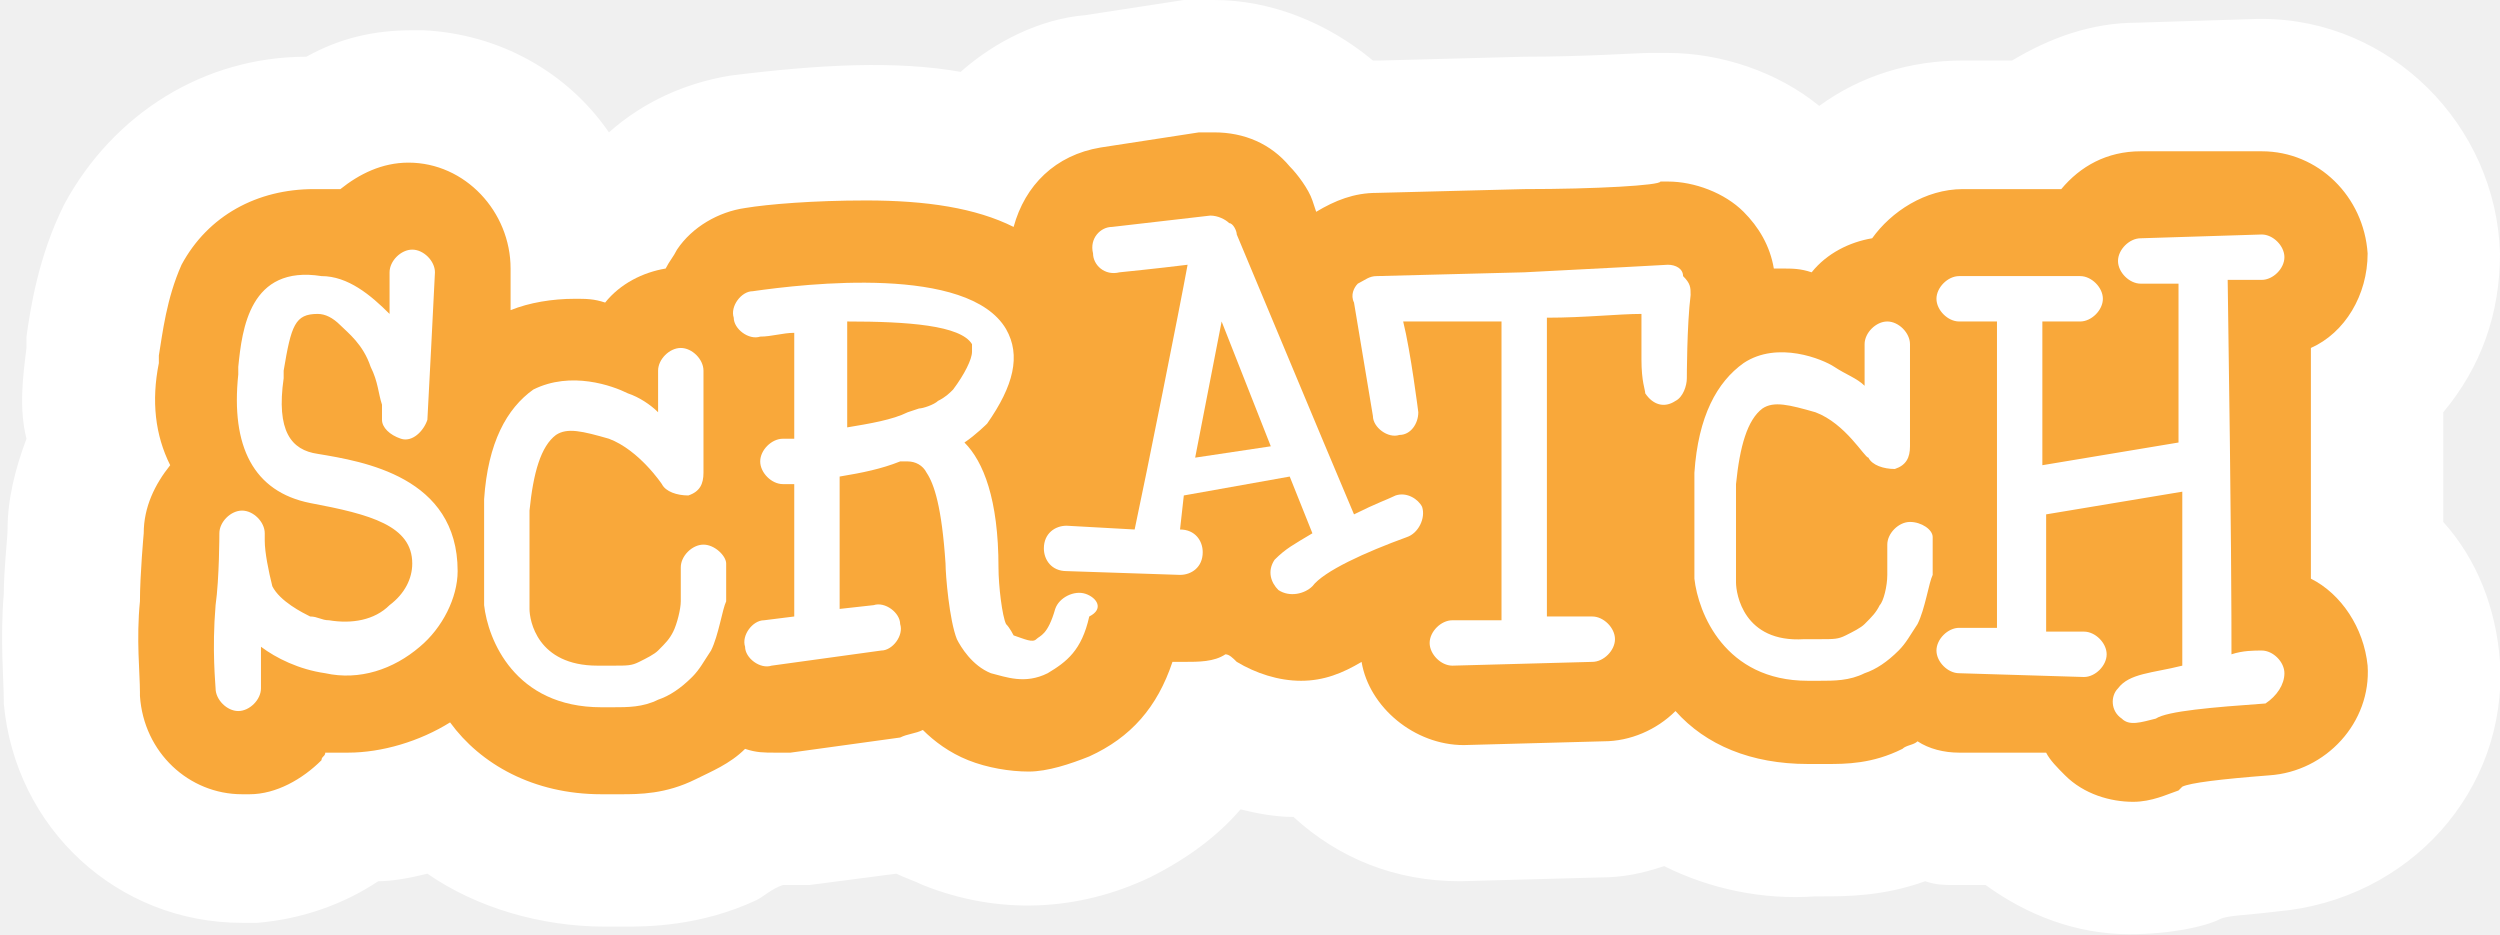
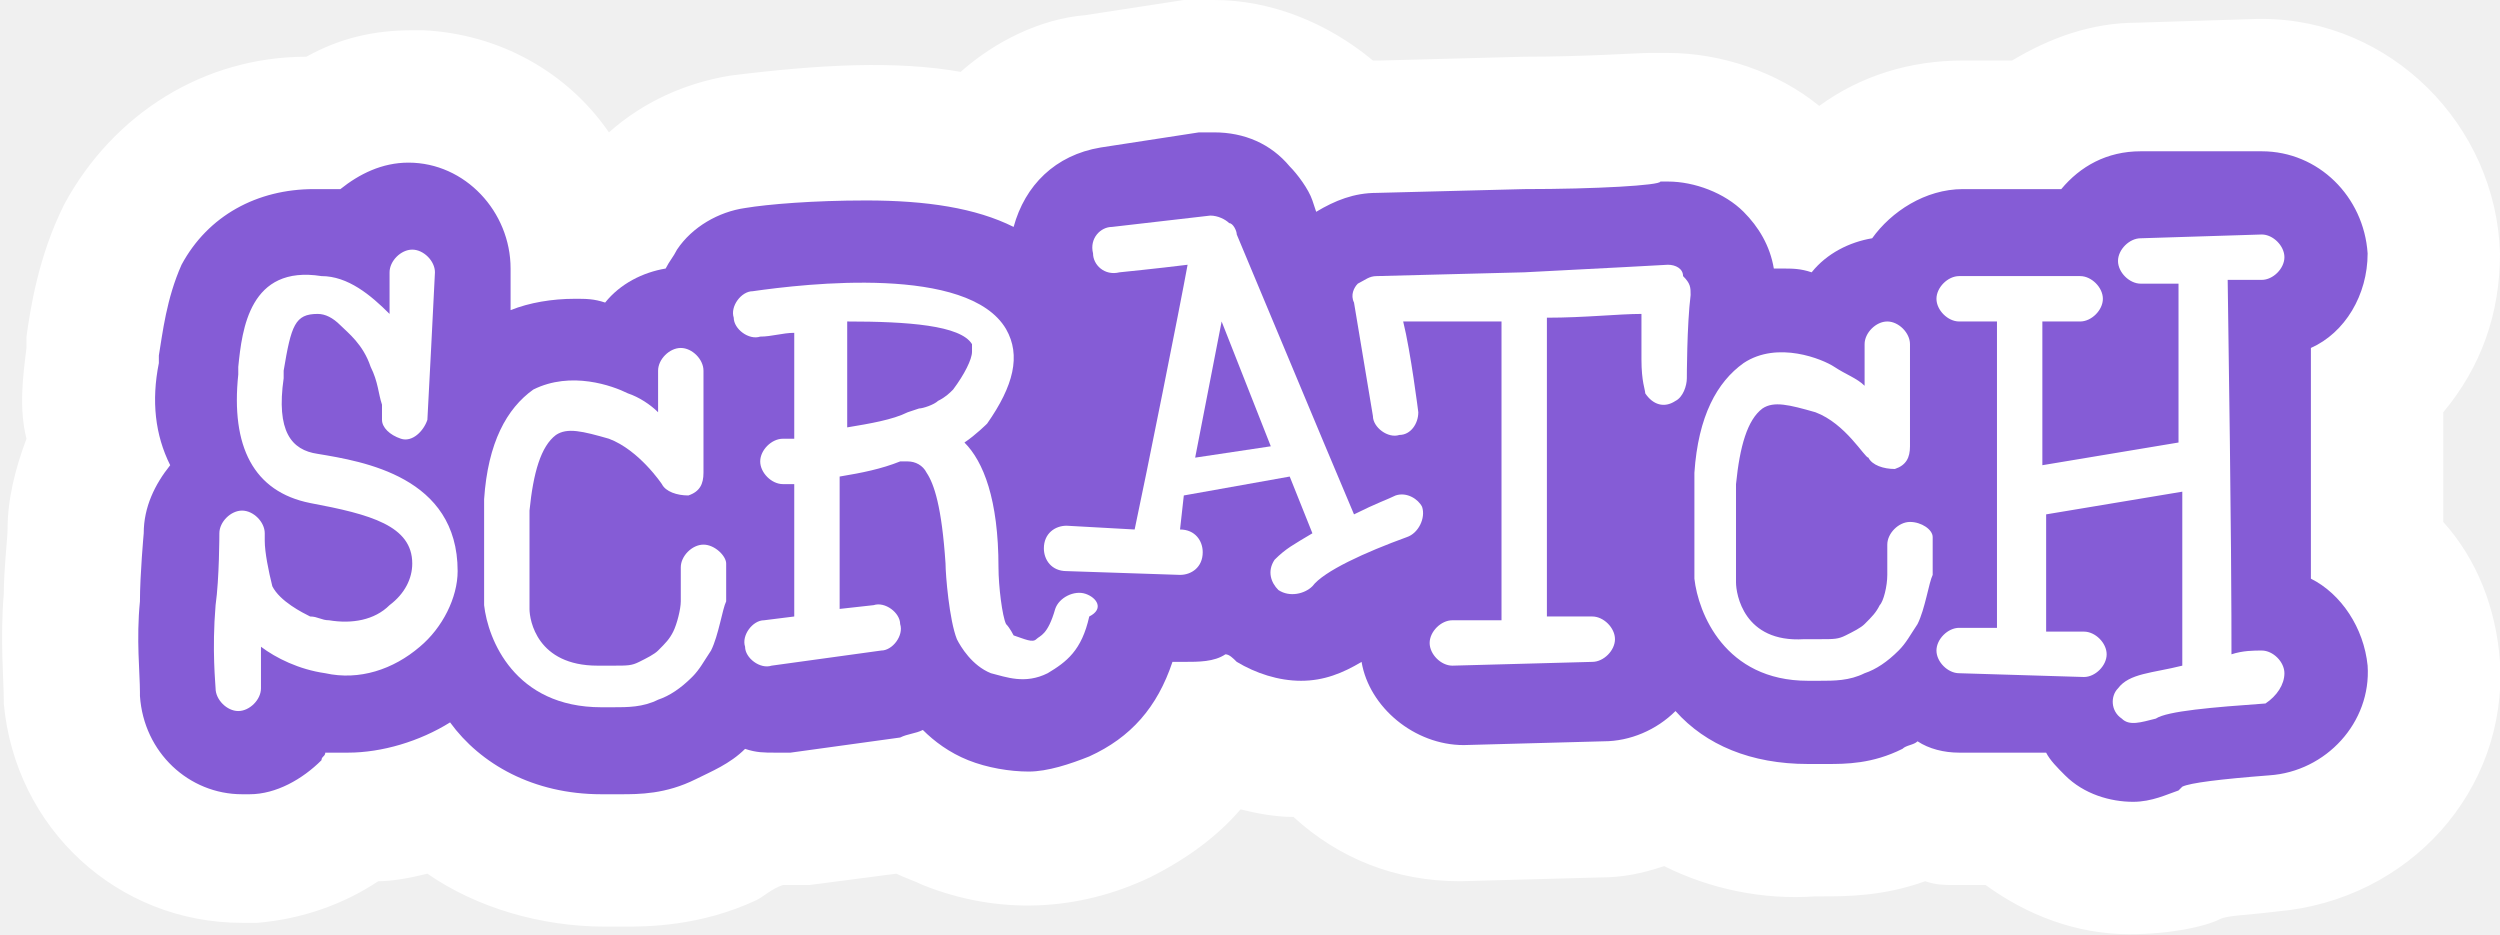
<svg xmlns="http://www.w3.org/2000/svg" id="Layer_1" viewBox="0 0 66.1 24.7">
-   <style>.st0{fill:#fff}.st1{fill:#f9a83a}</style>
+   <style>.st0{fill:#fff}.st1{fill:#855CD6}</style>
  <switch>
    <g>
      <g>
        <g>
          <path d="M60.2 24.1c-.8.1-1.3.1-1.5.2-.4.2-1.3.4-2.4.4-1.4 0-2.7-.5-3.8-1.3h-.8c-.3 0-.5 0-.8-.1-1.1.4-2.1.4-2.7.4H48c-1.4.1-2.8-.2-4-.8-.6.2-1.1.3-1.7.3l-3.7.1c-1.7 0-3.2-.6-4.4-1.7-.5 0-1-.1-1.4-.2-.6.7-1.4 1.3-2.4 1.8-1.9.9-4 1-6 .2-.2-.1-.5-.2-.7-.3l-2.3.3h-.7c-.3.1-.5.3-.7.4-1.5.7-2.9.7-3.5.7H16c-1.7 0-3.4-.5-4.7-1.4-.4.1-.9.2-1.3.2-.9.6-2 1-3.2 1.1h-.4c-3.3 0-6-2.5-6.3-5.8v-.1c0-.5-.1-1.6 0-2.8 0-.6.1-1.5.1-1.7 0-.8.2-1.6.5-2.4-.2-.8-.1-1.6 0-2.4v-.3c.1-.7.3-2.1 1-3.5C3 3 5.4 1.5 8.1 1.5 9 1 9.9.8 10.9.8h.3c2 .1 3.8 1.1 4.9 2.7.9-.8 2-1.3 3.2-1.5 2.4-.3 4.4-.4 6.1-.1.9-.8 2.1-1.4 3.3-1.5l2.6-.4h.8c1.5 0 3 .6 4.2 1.6h.2l3.8-.1c1.6 0 3-.1 3.3-.1h.5c1.4 0 2.9.5 4 1.4 1.1-.8 2.4-1.2 3.8-1.2h1.3c1-.6 2.1-1 3.3-1l3.2-.1h.1c3.4 0 6.2 2.8 6.3 6.2 0 1.6-.5 3-1.5 4.2v2.9c.9 1 1.4 2.3 1.5 3.7.2 3.4-2.4 6.3-5.9 6.6z" class="st0" />
        </g>
        <path d="M60 20.5c-1.3.1-2.1.2-2.3.3l-.1.1c-.3.1-.7.3-1.2.3-.6 0-1.3-.2-1.8-.7-.2-.2-.4-.4-.5-.6h-2.3c-.4 0-.8-.1-1.1-.3-.1.1-.3.1-.4.2-.8.4-1.5.4-2 .4h-.5c-1.5 0-2.7-.5-3.5-1.4-.5.5-1.2.8-1.9.8l-3.7.1c-1.3 0-2.5-1-2.7-2.2-.5.3-1 .5-1.6.5-.6 0-1.2-.2-1.7-.5-.1-.1-.2-.2-.3-.2-.3.2-.7.2-1.1.2H31c-.4 1.2-1.1 2-2.2 2.5-.5.2-1.1.4-1.6.4s-1.1-.1-1.6-.3c-.5-.2-.9-.5-1.2-.8-.2.1-.4.1-.6.2l-2.9.4h-.4c-.3 0-.5 0-.8-.1-.4.4-.9.6-1.3.8-.8.4-1.5.4-2 .4h-.5c-1.8 0-3.2-.8-4-1.9-.8.5-1.8.8-2.7.8h-.6c0 .1-.1.1-.1.2-.5.5-1.2.9-1.9.9h-.2c-1.4 0-2.6-1.1-2.7-2.6v-.1c0-.5-.1-1.4 0-2.4 0-.7.1-1.8.1-1.8 0-.7.3-1.3.7-1.8-.4-.8-.5-1.7-.3-2.7v-.2c.1-.6.2-1.5.6-2.4.7-1.3 2-2 3.5-2H9c.5-.4 1.1-.7 1.8-.7 1.5 0 2.7 1.3 2.7 2.8v1.1c.5-.2 1.1-.3 1.7-.3.3 0 .5 0 .8.1.4-.5 1-.8 1.6-.9.1-.2.2-.3.3-.5.4-.6 1.1-1 1.8-1.1.6-.1 1.8-.2 3.2-.2 1.6 0 2.9.2 3.9.7.3-1.1 1.1-1.9 2.3-2.1l2.6-.4h.4c.8 0 1.5.3 2 .9.2.2.5.6.6.9l.1.3c.5-.3 1-.5 1.6-.5l3.9-.1c1.9 0 3.6-.1 3.6-.2h.2c.7 0 1.5.3 2 .8.4.4.7.9.8 1.5h.2c.3 0 .5 0 .8.1.4-.5 1-.8 1.6-.9.5-.7 1.4-1.3 2.4-1.3h2.6c.5-.6 1.2-1 2.1-1h3.2c1.5 0 2.7 1.2 2.8 2.7 0 1.1-.6 2.1-1.5 2.5v6.1c.8.4 1.4 1.3 1.5 2.3.1 1.5-1.1 2.8-2.6 2.9z" class="st1" />
        <path d="M32.3 8.5l-.7 3.6 2-.3z" class="st1" />
        <path d="M8.4 12c-.7-.1-1.1-.6-.9-2v-.2c.2-1.2.3-1.5.9-1.5.2 0 .4.1.6.3.2.2.6.5.8 1.1.2.4.2.7.3 1v.4c0 .2.2.4.5.5.3.1.6-.2.7-.5 0 0 .2-3.8.2-3.9 0-.3-.3-.6-.6-.6s-.6.3-.6.6v1.1c-.5-.5-1.1-1-1.8-1C6.6 7 6.4 8.7 6.3 9.7v.2c-.2 1.9.4 3.1 1.9 3.4 1.6.3 2.7.6 2.7 1.6 0 .4-.2.8-.6 1.1-.4.4-1 .5-1.6.4-.2 0-.3-.1-.5-.1-.2-.1-.8-.4-1-.8-.1-.4-.2-.9-.2-1.2v-.2c0-.3-.3-.6-.6-.6s-.6.3-.6.6c0 0 0 1.2-.1 1.9-.1 1.2 0 2.1 0 2.2 0 .3.3.6.6.6s.6-.3.6-.6v-1.1c.4.3 1 .6 1.7.7.9.2 1.8-.1 2.5-.7.6-.5 1-1.3 1-2 0-2.5-2.5-2.9-3.7-3.1M25.2 10.3c-.1.1-.2.2-.4.3-.1.1-.4.2-.5.2l-.3.1c-.4.2-1 .3-1.6.4V8.5c1.6 0 3 .1 3.3.6v.2c0 .2-.2.6-.5 1m3.5 5.4c-.3-.1-.7.1-.8.4-.2.7-.4.7-.5.8-.1.1-.3 0-.6-.1 0 0-.1-.2-.2-.3-.1-.2-.2-1-.2-1.5 0-1.8-.4-2.8-.9-3.3.3-.2.6-.5.6-.5.7-1 .9-1.8.5-2.5-1-1.7-5.3-1.2-6.7-1-.3 0-.6.4-.5.7 0 .3.4.6.7.5.3 0 .6-.1.9-.1v2.8h-.3c-.3 0-.6.3-.6.6s.3.6.6.6h.3v3.5l-.8.1c-.3 0-.6.4-.5.7 0 .3.4.6.7.5l2.9-.4c.3 0 .6-.4.5-.7 0-.3-.4-.6-.7-.5l-.9.1v-3.5c.6-.1 1.1-.2 1.6-.4h.2c.2 0 .4.1.5.3.2.3.4.9.5 2.4 0 .3.1 1.5.3 2 .1.2.4.7.9.9.4.1.9.3 1.5 0 .5-.3.9-.6 1.1-1.5.4-.2.2-.5-.1-.6M50.5 13.8c-.3 0-.6.3-.6.6v.8c0 .3-.1.7-.2.8-.1.2-.2.3-.4.5-.1.1-.3.2-.5.3-.2.1-.3.1-.7.1h-.4c-1.6.1-1.8-1.2-1.8-1.5v-2.6c.1-1 .3-1.7.7-2 .3-.2.7-.1 1.4.1.8.3 1.3 1.2 1.4 1.2.1.2.4.3.7.3.3-.1.4-.3.4-.6V9.1c0-.3-.3-.6-.6-.6s-.6.3-.6.6v1.1c-.2-.2-.5-.3-.8-.5-.3-.2-1.5-.7-2.4-.1-.7.5-1.2 1.4-1.3 2.9v2.8c.1.9.8 2.7 3 2.7h.3c.4 0 .8 0 1.2-.2.3-.1.6-.3.9-.6.2-.2.3-.4.5-.7.2-.4.3-1.1.4-1.3v-1c0-.2-.3-.4-.6-.4M60.4 17.8c0-.3-.3-.6-.6-.6-.2 0-.5 0-.8.1 0-1 0-3.1-.1-9.9h.9c.3 0 .6-.3.6-.6s-.3-.6-.6-.6l-3.2.1c-.3 0-.6.3-.6.6s.3.6.6.6h1v4.2l-3.6.6V8.5h1c.3 0 .6-.3.6-.6s-.3-.6-.6-.6h-3.2c-.3 0-.6.3-.6.6s.3.6.6.6h1v8.1h-1c-.3 0-.6.3-.6.6s.3.6.6.6l3.3.1c.3 0 .6-.3.6-.6s-.3-.6-.6-.6h-1v-3.1l3.6-.6v4.6c-.8.2-1.4.2-1.7.6-.2.2-.2.6.1.8.2.2.5.1.9 0 .3-.2 1.5-.3 2.9-.4.3-.2.5-.5.5-.8" class="st0" />
        <path d="M31.6 12.1l.7-3.6 1.3 3.3-2 .3zm5.3 1c-.2.1-.5.2-1.1.5l-.8-1.9-2.3-5.5c0-.1-.1-.3-.2-.3-.1-.1-.3-.2-.5-.2l-2.6.3c-.3 0-.6.3-.5.7 0 .3.3.6.7.5 0 0 1-.1 1.8-.2-.2 1.1-1.1 5.6-1.4 7l-1.8-.1c-.3 0-.6.2-.6.6 0 .3.2.6.6.6l3 .1c.3 0 .6-.2.6-.6 0-.3-.2-.6-.6-.6l.1-.9 2.8-.5.6 1.5c-.5.3-.7.4-1 .7-.2.3-.1.6.1.8.3.2.7.1.9-.1.3-.4 1.4-.9 2.5-1.3.3-.1.5-.5.4-.8-.1-.2-.4-.4-.7-.3" class="st0" />
        <path d="M44.1 7s-1.8.1-3.8.2l-3.9.1c-.2 0-.3.1-.5.2-.1.1-.2.3-.1.5l.5 3c0 .3.4.6.7.5.3 0 .5-.3.5-.6 0 0-.2-1.6-.4-2.4h2.6v7.9h-1.3c-.3 0-.6.3-.6.6s.3.6.6.6l3.7-.1c.3 0 .6-.3.6-.6s-.3-.6-.6-.6h-1.2V8.4c1 0 1.9-.1 2.5-.1v1.2c0 .6.1.8.1.9.2.3.5.4.8.2.2-.1.3-.4.3-.6 0 0 0-1.4.1-2.2 0-.2 0-.3-.2-.5 0-.2-.2-.3-.4-.3M18.6 14.4c-.3 0-.6.3-.6.6V15.9c0 .2-.1.6-.2.8-.1.2-.2.3-.4.5-.1.1-.3.2-.5.3-.2.1-.3.1-.7.1h-.4c-1.6 0-1.8-1.2-1.8-1.5v-2.6c.1-1 .3-1.7.7-2 .3-.2.7-.1 1.4.1.8.3 1.4 1.2 1.4 1.2.1.2.4.3.7.3.3-.1.4-.3.4-.6V9.8c0-.3-.3-.6-.6-.6s-.6.3-.6.6v1.1c-.2-.2-.5-.4-.8-.5-.4-.2-1.5-.6-2.5-.1-.7.5-1.2 1.4-1.3 2.9V16c.1.9.8 2.7 3.1 2.7h.3c.4 0 .8 0 1.2-.2.3-.1.6-.3.9-.6.2-.2.3-.4.5-.7.2-.4.3-1.1.4-1.3v-1c0-.2-.3-.5-.6-.5" class="st0" />
      </g>
    </g>
  </switch>
</svg>
